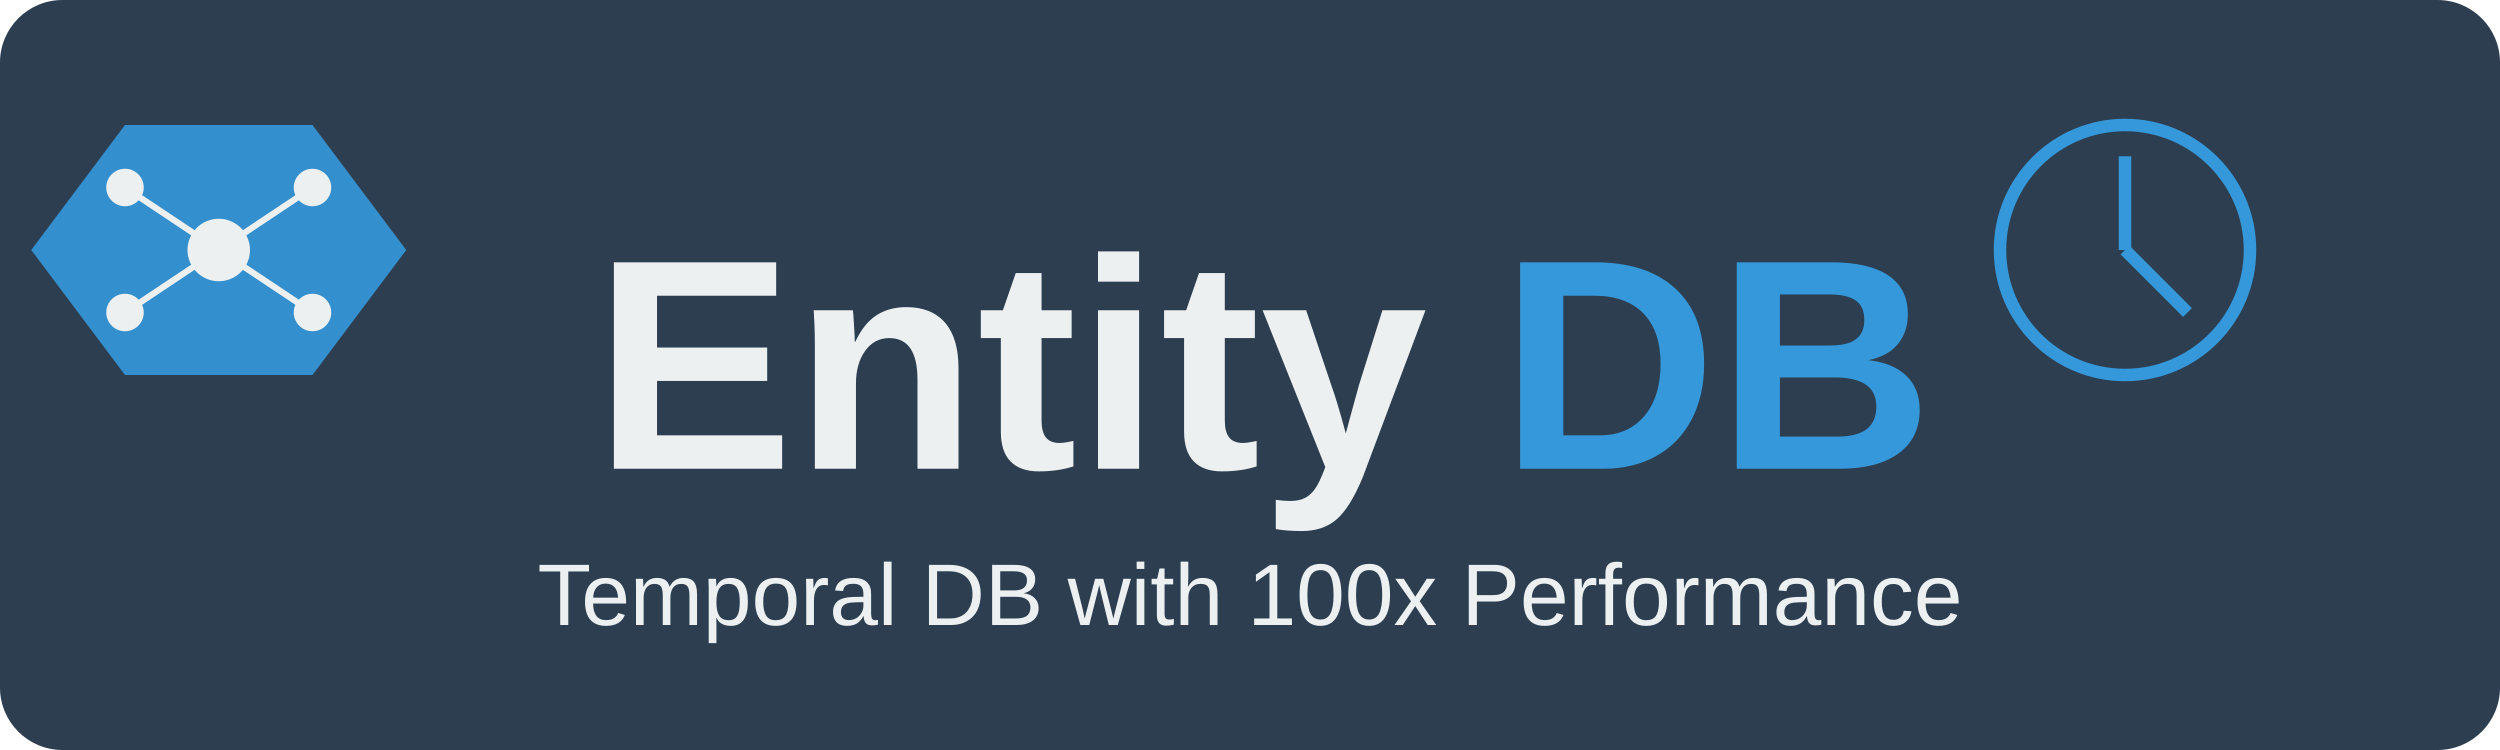
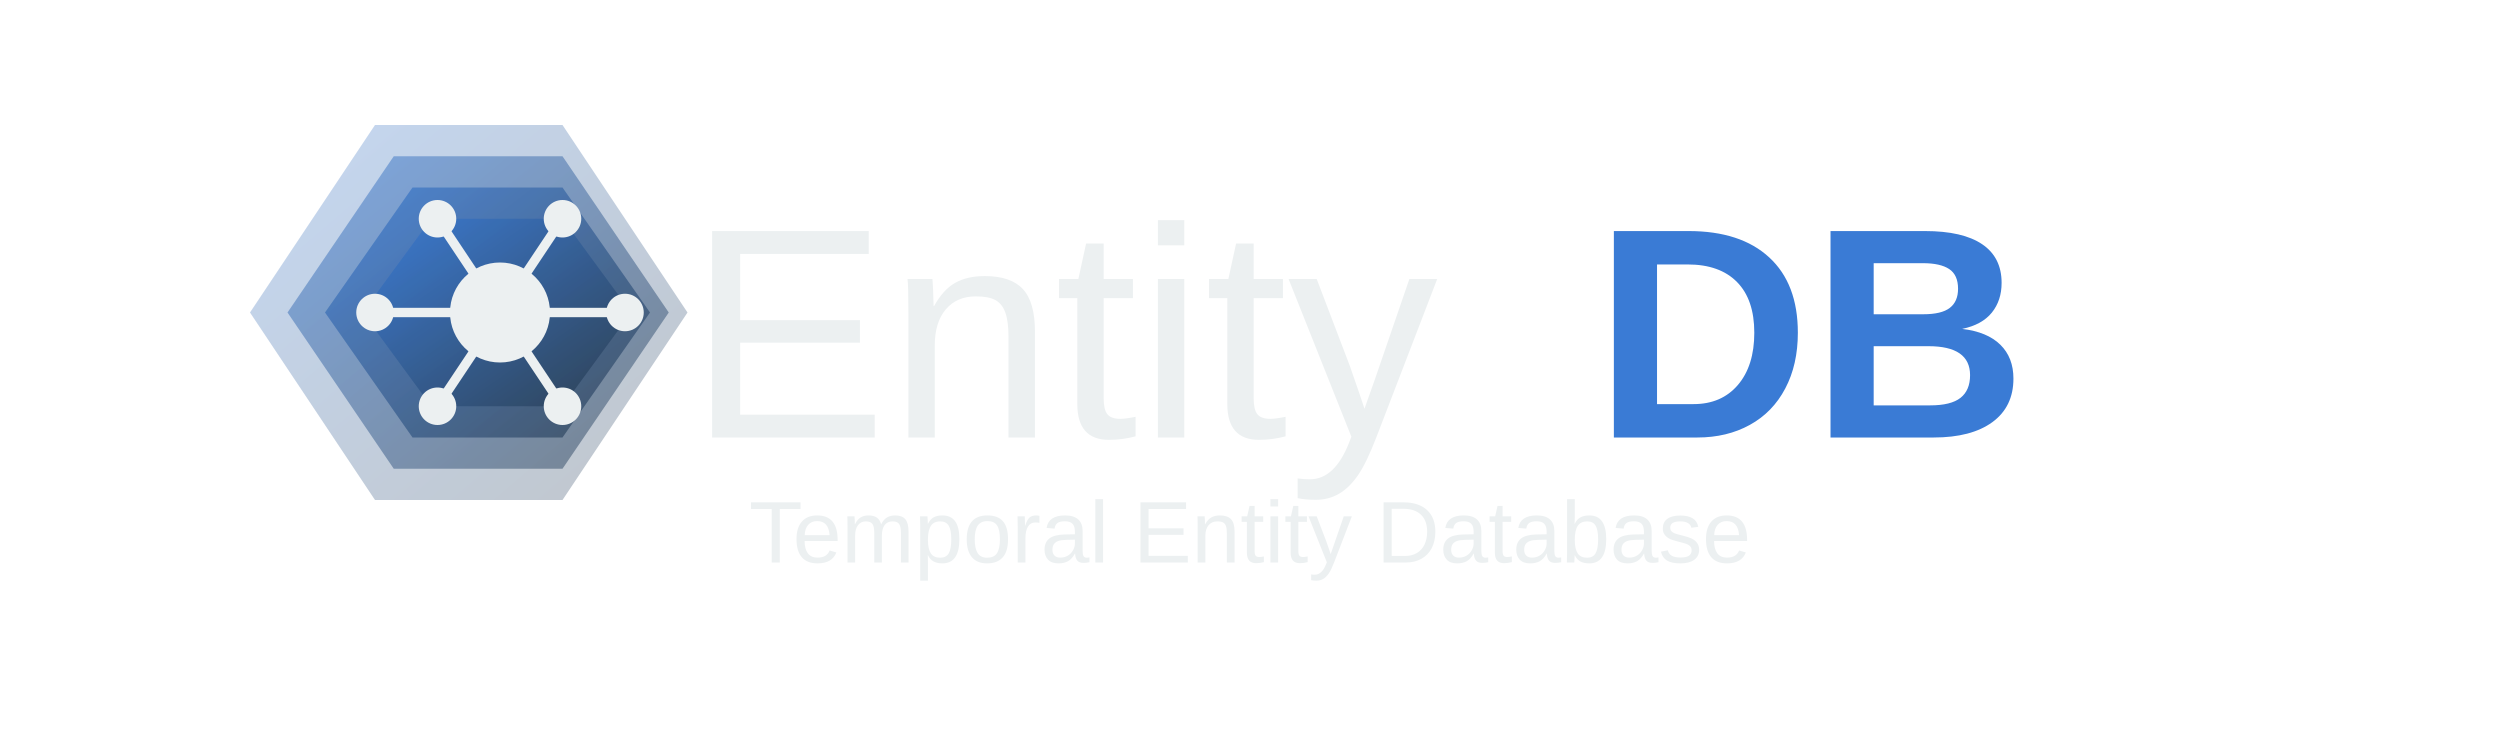
<svg xmlns="http://www.w3.org/2000/svg" width="400" height="120" viewBox="0 0 400 120">
-   <rect x="0" y="0" width="400" height="120" rx="10" ry="10" fill="#2c3e50" />
-   <text x="95" y="75" font-family="Arial, sans-serif" font-weight="bold" font-size="48" fill="#ecf0f1">Entity</text>
-   <text x="240" y="75" font-family="Arial, sans-serif" font-weight="bold" font-size="48" fill="#3498db">DB</text>
-   <polygon points="50,60 65,40 50,20 20,20 5,40 20,60" fill="#3498db" opacity="0.9" />
-   <circle cx="35" cy="40" r="5" fill="#ecf0f1" />
-   <circle cx="20" cy="30" r="3" fill="#ecf0f1" />
-   <circle cx="50" cy="30" r="3" fill="#ecf0f1" />
-   <circle cx="20" cy="50" r="3" fill="#ecf0f1" />
-   <circle cx="50" cy="50" r="3" fill="#ecf0f1" />
-   <line x1="35" y1="40" x2="20" y2="30" stroke="#ecf0f1" stroke-width="1" />
-   <line x1="35" y1="40" x2="50" y2="30" stroke="#ecf0f1" stroke-width="1" />
-   <line x1="35" y1="40" x2="20" y2="50" stroke="#ecf0f1" stroke-width="1" />
-   <line x1="35" y1="40" x2="50" y2="50" stroke="#ecf0f1" stroke-width="1" />
-   <circle cx="340" cy="40" r="20" fill="none" stroke="#3498db" stroke-width="2" />
-   <line x1="340" y1="40" x2="340" y2="25" stroke="#3498db" stroke-width="2" />
-   <line x1="340" y1="40" x2="350" y2="50" stroke="#3498db" stroke-width="2" />
-   <text x="200" y="100" font-family="Arial, sans-serif" font-size="14" fill="#ecf0f1" text-anchor="middle">Temporal DB with 100x Performance</text>
+   <defs>
+     <linearGradient id="entityGradient" x1="0%" y1="0%" x2="100%" y2="100%">
+       <stop offset="0%" stop-color="#3a7bd5" />
+       <stop offset="100%" stop-color="#2c3e50" />
+     </linearGradient>
+   </defs>
+   <g transform="translate(40, 10)">
+     <polygon points="50,70 70,40 50,10 20,10 0,40 20,70" fill="url(#entityGradient)" opacity="0.3" />
+     <polygon points="50,65 67,40 50,15 23,15 6,40 23,65" fill="url(#entityGradient)" opacity="0.5" />
+     <polygon points="50,60 64,40 50,20 26,20 12,40 26,60" fill="url(#entityGradient)" opacity="0.7" />
+     <polygon points="50,55 61,40 50,25 29,25 18,40 29,55" fill="url(#entityGradient)" opacity="0.9" />
+     <circle cx="40" cy="40" r="8" fill="#ecf0f1" />
+     <circle cx="60" cy="40" r="3" fill="#ecf0f1" />
+     <circle cx="50" cy="25" r="3" fill="#ecf0f1" />
+     <circle cx="30" cy="25" r="3" fill="#ecf0f1" />
+     <circle cx="20" cy="40" r="3" fill="#ecf0f1" />
+     <circle cx="30" cy="55" r="3" fill="#ecf0f1" />
+     <circle cx="50" cy="55" r="3" fill="#ecf0f1" />
+     <line x1="40" y1="40" x2="60" y2="40" stroke="#ecf0f1" stroke-width="1.5" />
+     <line x1="40" y1="40" x2="50" y2="25" stroke="#ecf0f1" stroke-width="1.5" />
+     <line x1="40" y1="40" x2="30" y2="25" stroke="#ecf0f1" stroke-width="1.5" />
+     <line x1="40" y1="40" x2="20" y2="40" stroke="#ecf0f1" stroke-width="1.5" />
+     <line x1="40" y1="40" x2="30" y2="55" stroke="#ecf0f1" stroke-width="1.5" />
+     <line x1="40" y1="40" x2="50" y2="55" stroke="#ecf0f1" stroke-width="1.5" />
+   </g>
+   <g transform="translate(110, 0)">
+     <text x="0" y="70" font-family="'Segoe UI', Arial, sans-serif" font-weight="500" font-size="48" fill="#ecf0f1">Entity</text>
+     <text x="145" y="70" font-family="'Segoe UI', Arial, sans-serif" font-weight="700" font-size="48" fill="#3a7bd5">DB</text>
+     <text x="90" y="90" font-family="'Segoe UI', Arial, sans-serif" font-size="14" fill="#ecf0f1" text-anchor="middle">Temporal Entity Database</text>
+   </g>
</svg>
